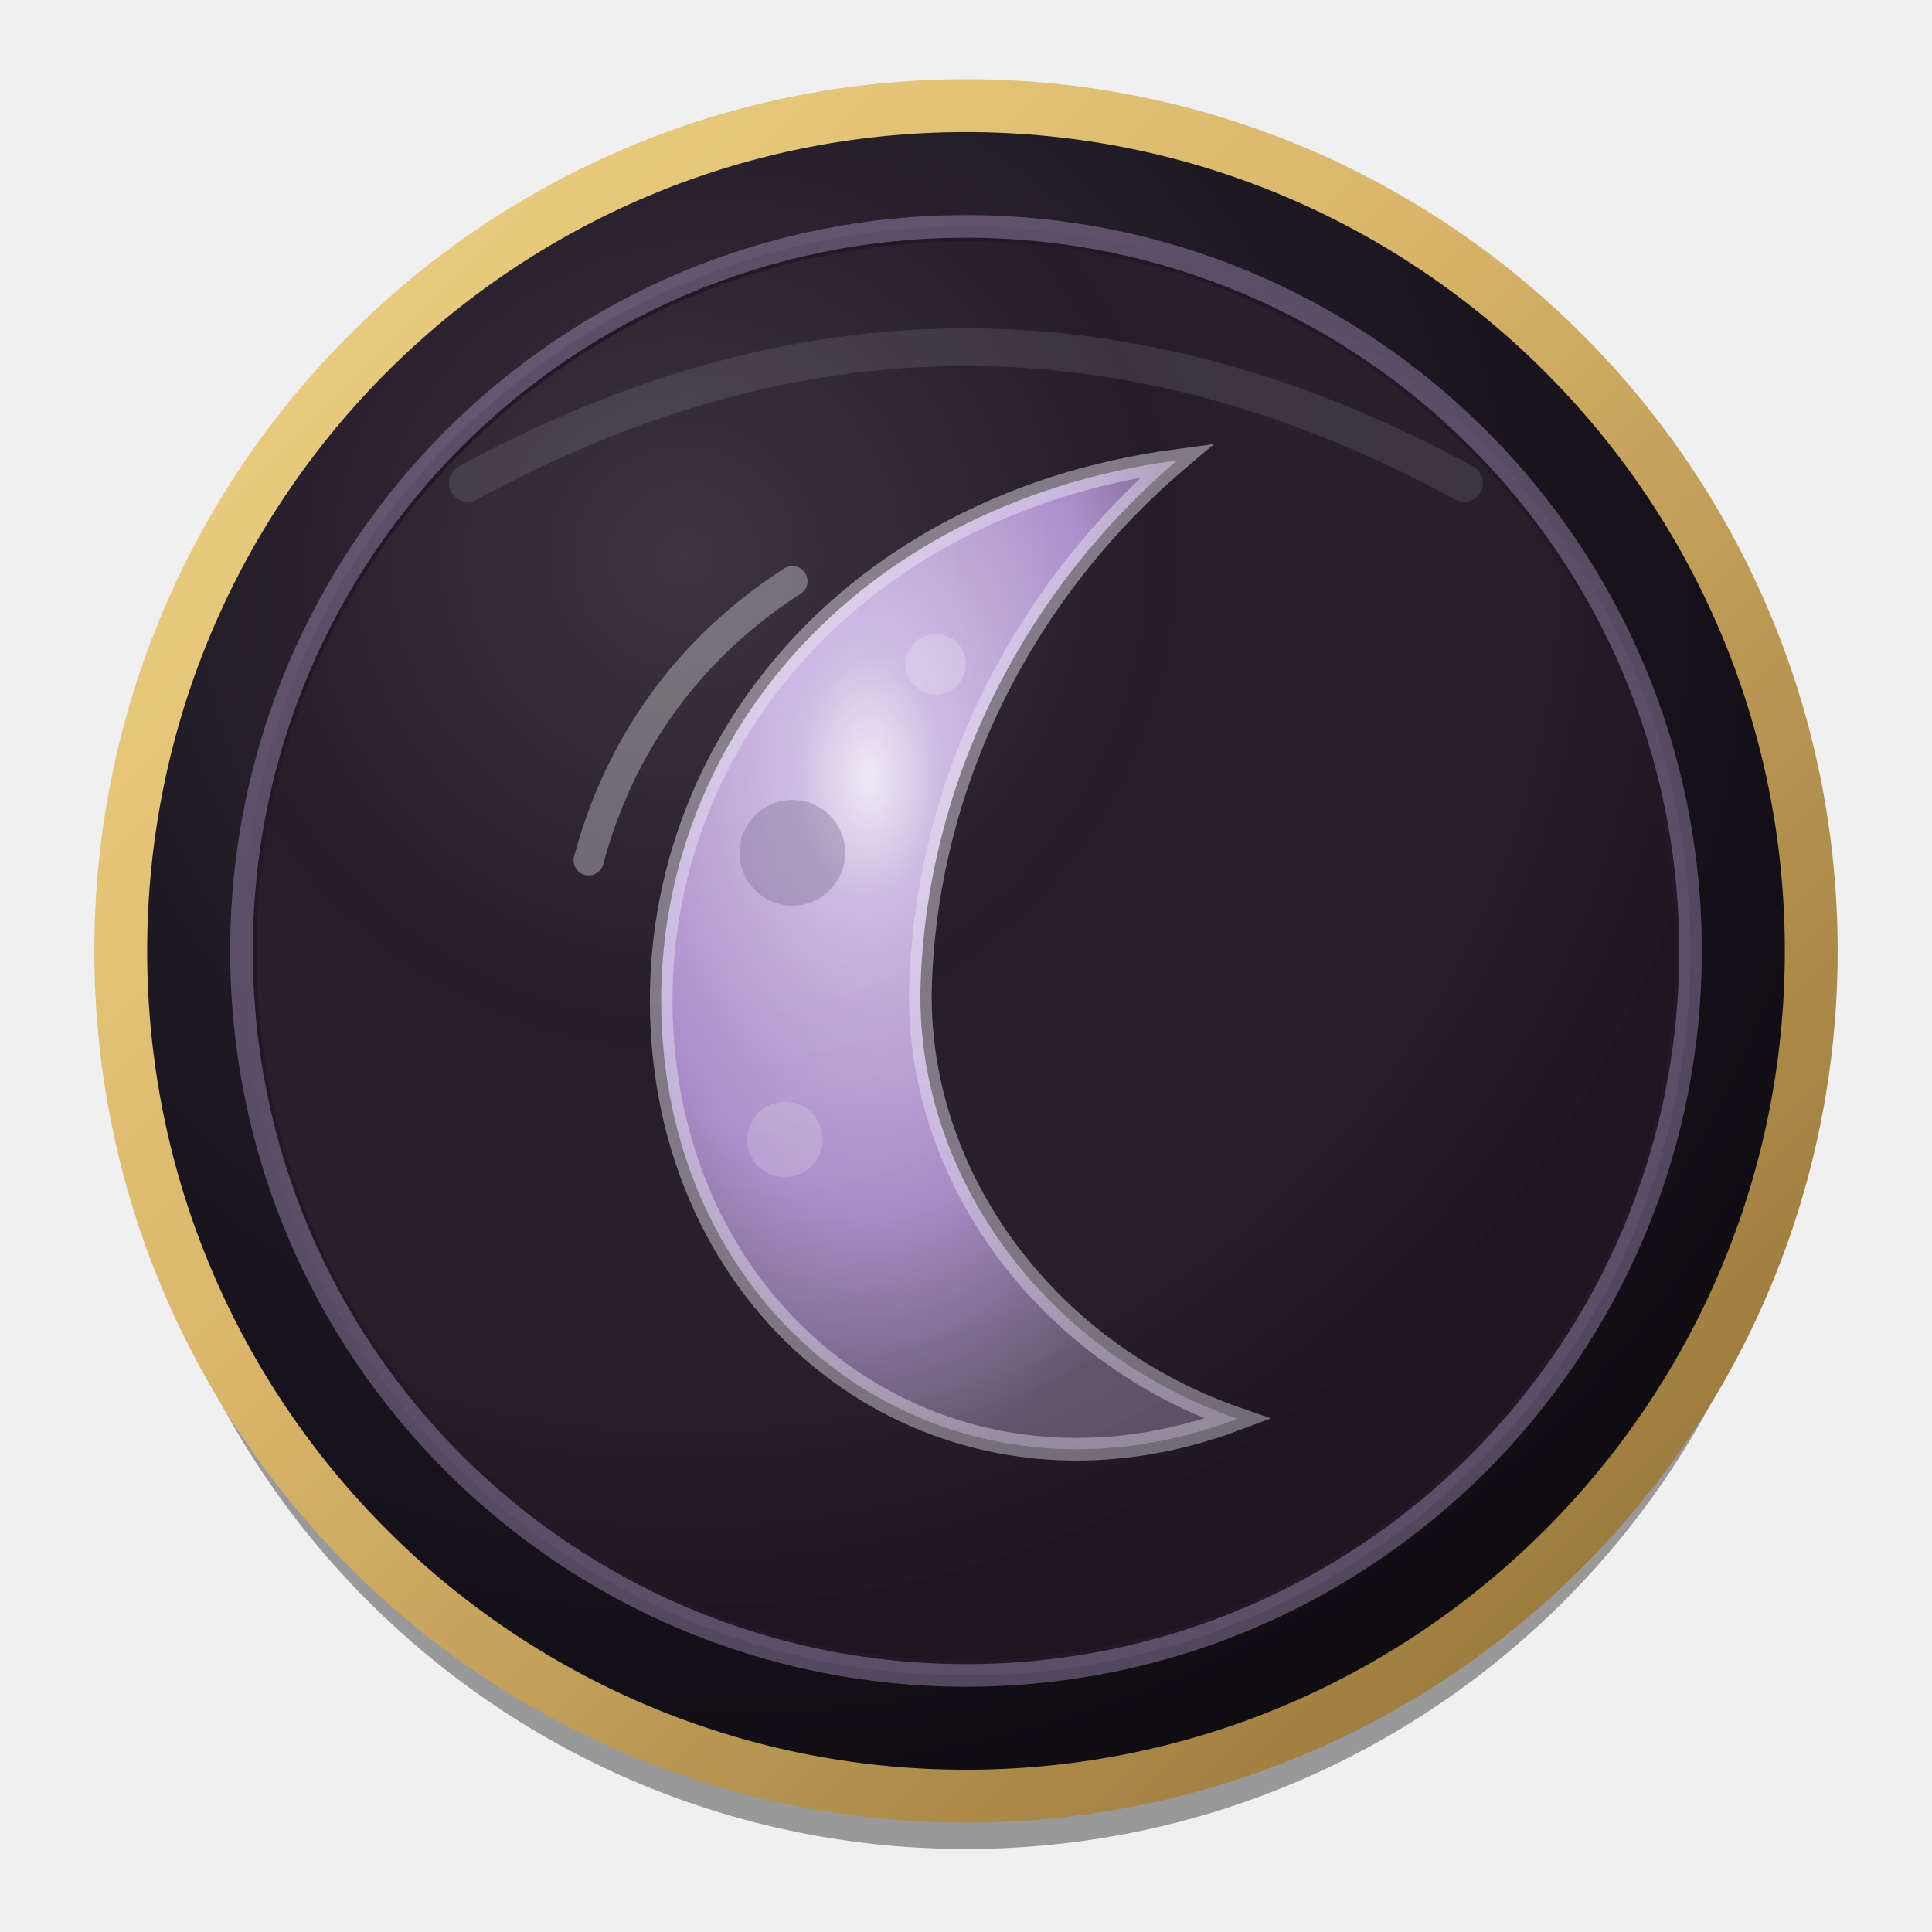
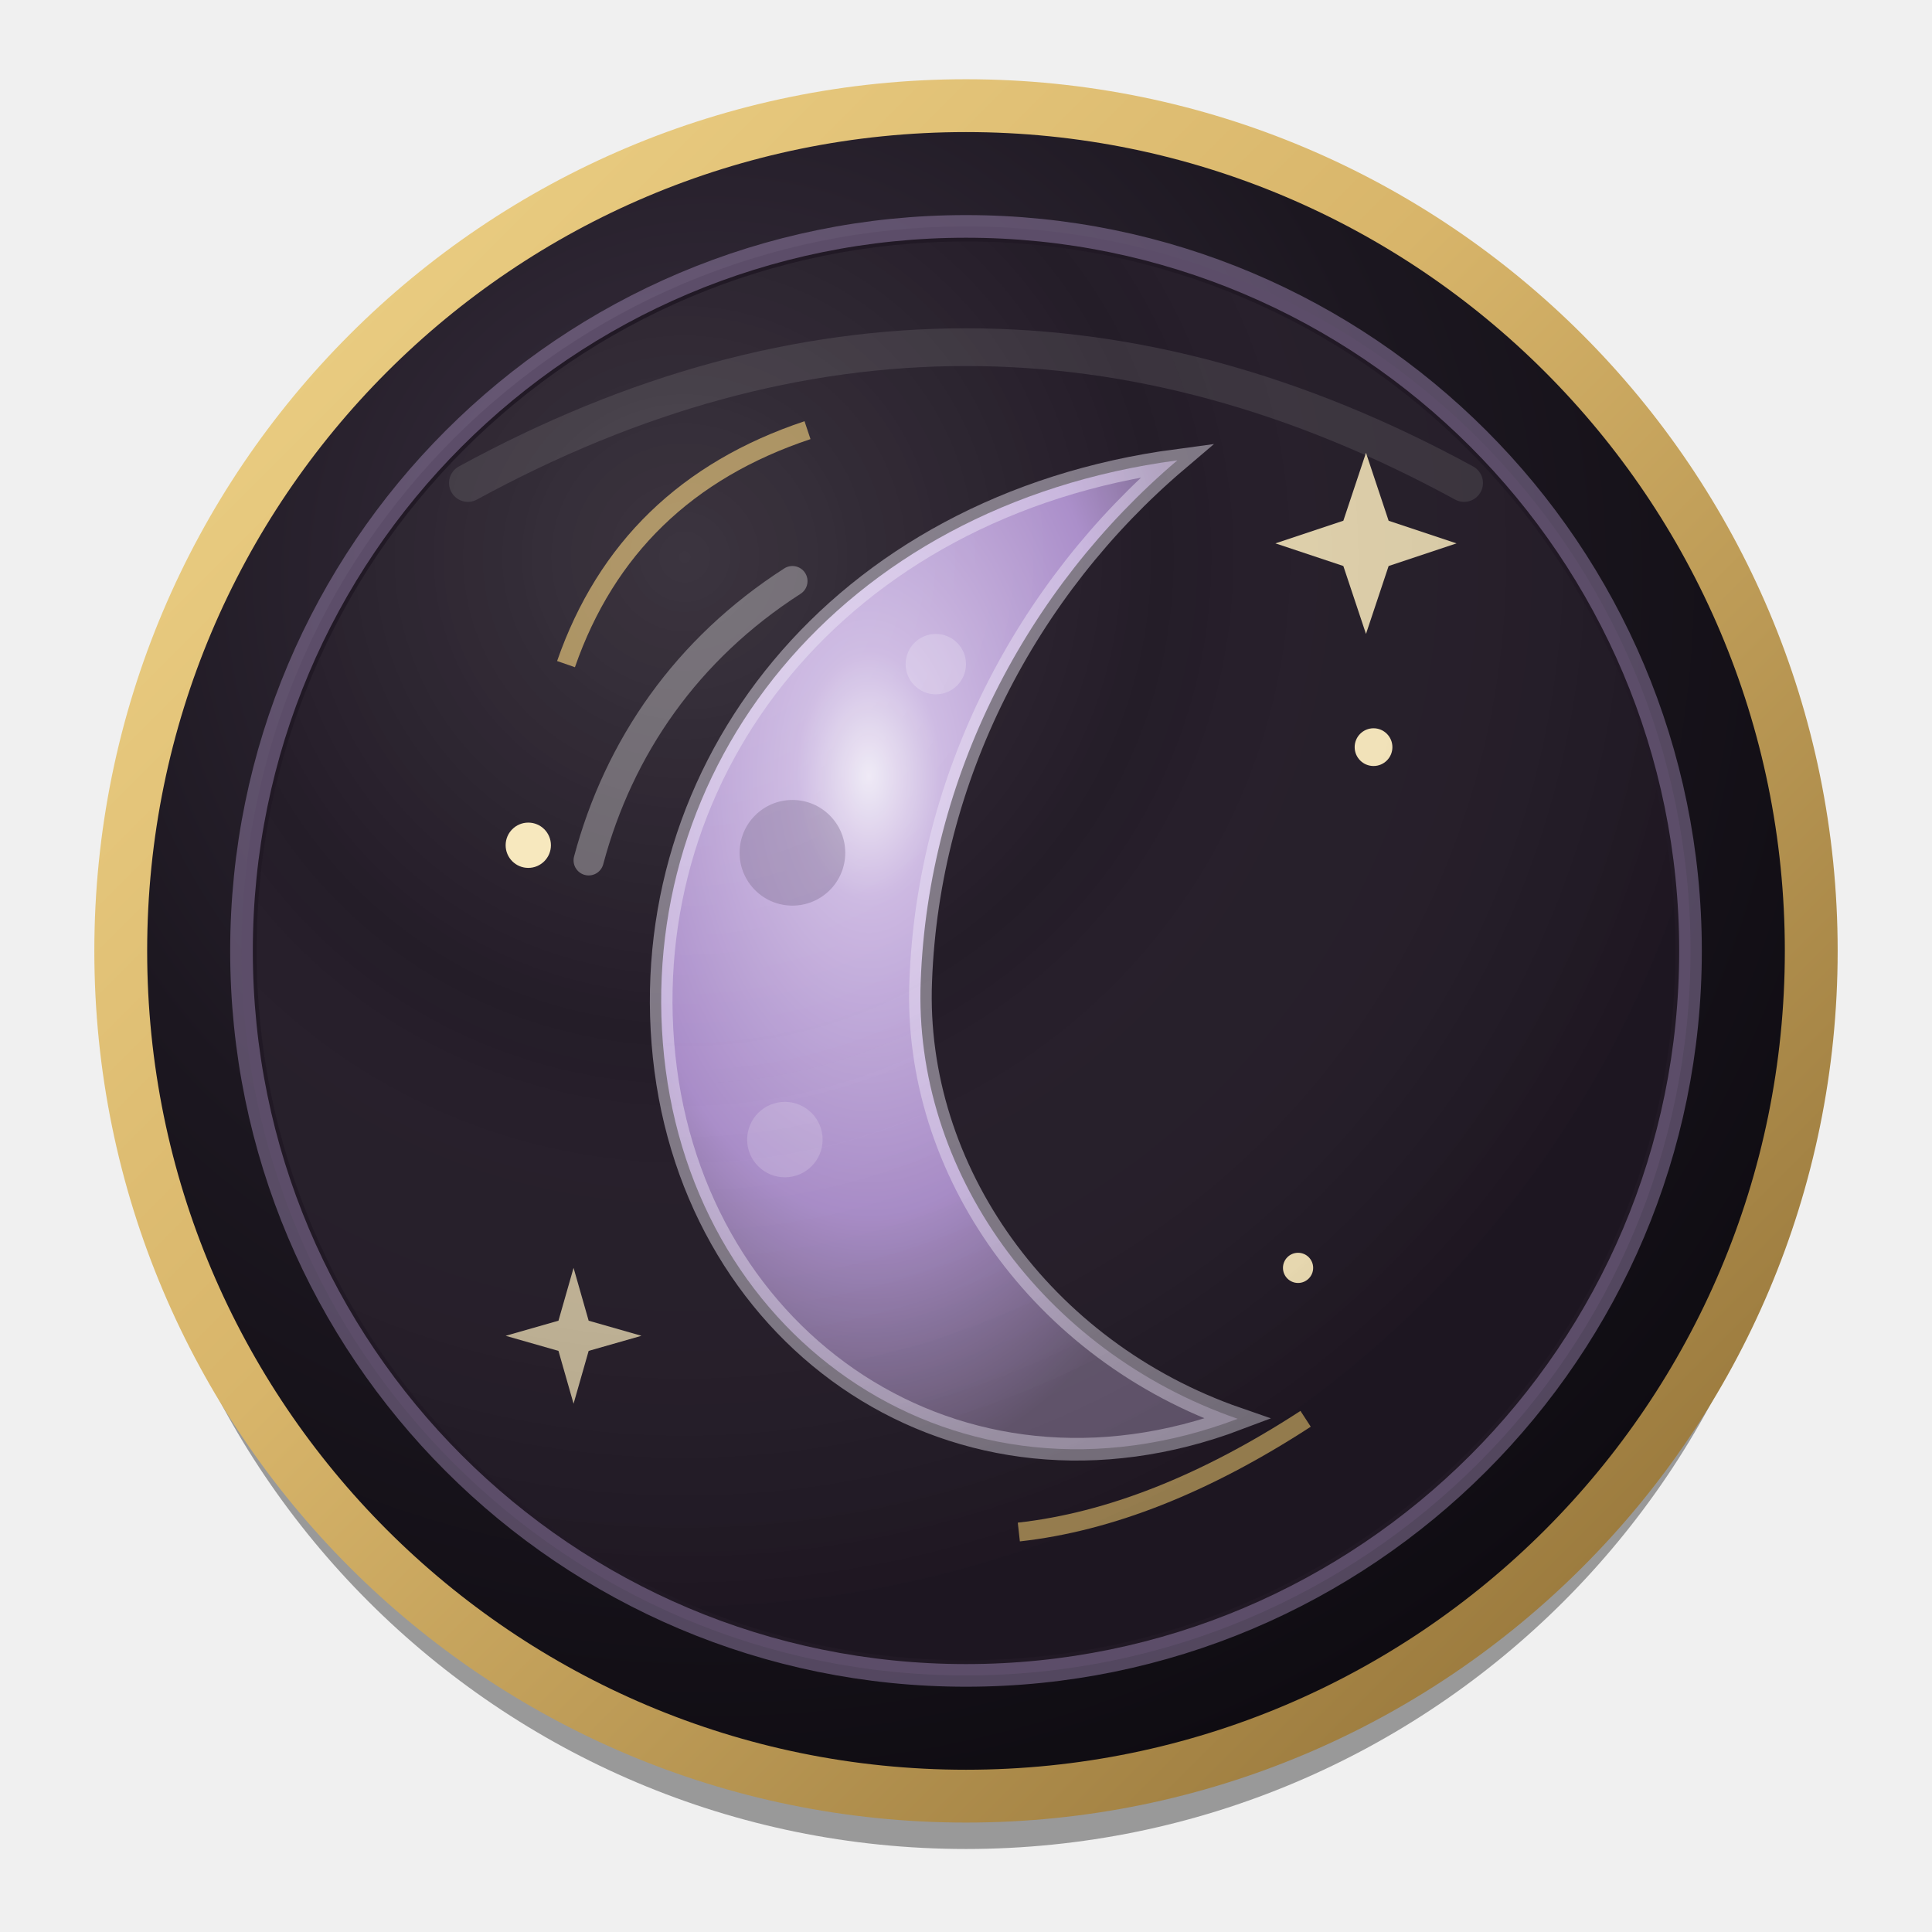
<svg xmlns="http://www.w3.org/2000/svg" width="256" height="256" viewBox="0 0 256 256">
  <defs>
    <radialGradient id="bezel" cx="35%" cy="28%" r="75%">
      <stop offset="0" stop-color="#3a3040" />
      <stop offset=".55" stop-color="#1c1720" />
      <stop offset="1" stop-color="#0f0c12" />
    </radialGradient>
    <linearGradient id="gold" x1="0" y1="0" x2="1" y2="1">
      <stop offset="0" stop-color="#f0d58a" />
      <stop offset=".42" stop-color="#d8b56a" />
      <stop offset="1" stop-color="#8b6b32" />
    </linearGradient>
    <radialGradient id="gloss" cx="30%" cy="22%" r="75%">
      <stop offset="0" stop-color="#ffffff" stop-opacity=".22" />
      <stop offset=".45" stop-color="#ffffff" stop-opacity=".03" />
      <stop offset="1" stop-color="#000000" stop-opacity=".2" />
    </radialGradient>
  </defs>
  <circle cx="128" cy="133" r="112" fill="#000" opacity=".36" />
  <circle cx="128" cy="126" r="112" fill="url(#bezel)" stroke="url(#gold)" stroke-width="7" />
  <circle cx="128" cy="126" r="96" fill="#211925" stroke="#bfa5d8" stroke-opacity=".38" stroke-width="3" />
  <path d="M62 64 Q128 28 194 64" fill="none" stroke="#fff" stroke-opacity=".10" stroke-width="5" stroke-linecap="round" />
  <defs>
    <radialGradient id="moonstone" cx="36%" cy="32%" r="70%">
      <stop offset="0" stop-color="#eee9f5" />
      <stop offset=".18" stop-color="#cbb7e1" />
      <stop offset=".63" stop-color="#a88bc8" />
      <stop offset="1" stop-color="#64566f" />
    </radialGradient>
  </defs>
  <path d="M156 61 C111 67 84 102 88 140 C92 178 127 202 164 188 C138 179 121 155 122 130 C123 103 136 78 156 61 Z" fill="url(#moonstone)" stroke="#efe7f6" stroke-opacity=".45" stroke-width="3" />
  <circle cx="105" cy="113" r="7" fill="#7d6b90" opacity=".42" />
  <circle cx="104" cy="151" r="5" fill="#f4eef9" opacity=".20" />
  <circle cx="124" cy="88" r="4" fill="#f4eef9" opacity=".25" />
  <path d="M105 77 C91 86 82 99 78 114" fill="none" stroke="#fff" stroke-opacity=".32" stroke-width="4" stroke-linecap="round" />
+   <g fill="#F7E7BB">
+     <circle cx="70" cy="112" r="3" />
+     <circle cx="182" cy="99" r="2.5" />
+     <circle cx="172" cy="168" r="2" />
+     <path d="M181 60l3 9 9 3-9 3-3 9-3-9-9-3 9-3z" opacity=".88" />
+     <path d="M76 168l2 7 7 2-7 2-2 7-2-7-7-2 7-2z" opacity=".75" />
+   </g>
+   <g fill="none" stroke="#D8B56A" stroke-width="2.5" opacity=".72">
+     <path d="M75 88Q83 65 107 57" />
+     <path d="M173 188Q153 201 135 203" />
+   </g>
  <circle cx="128" cy="126" r="94" fill="url(#gloss)" opacity=".55" />
</svg>
